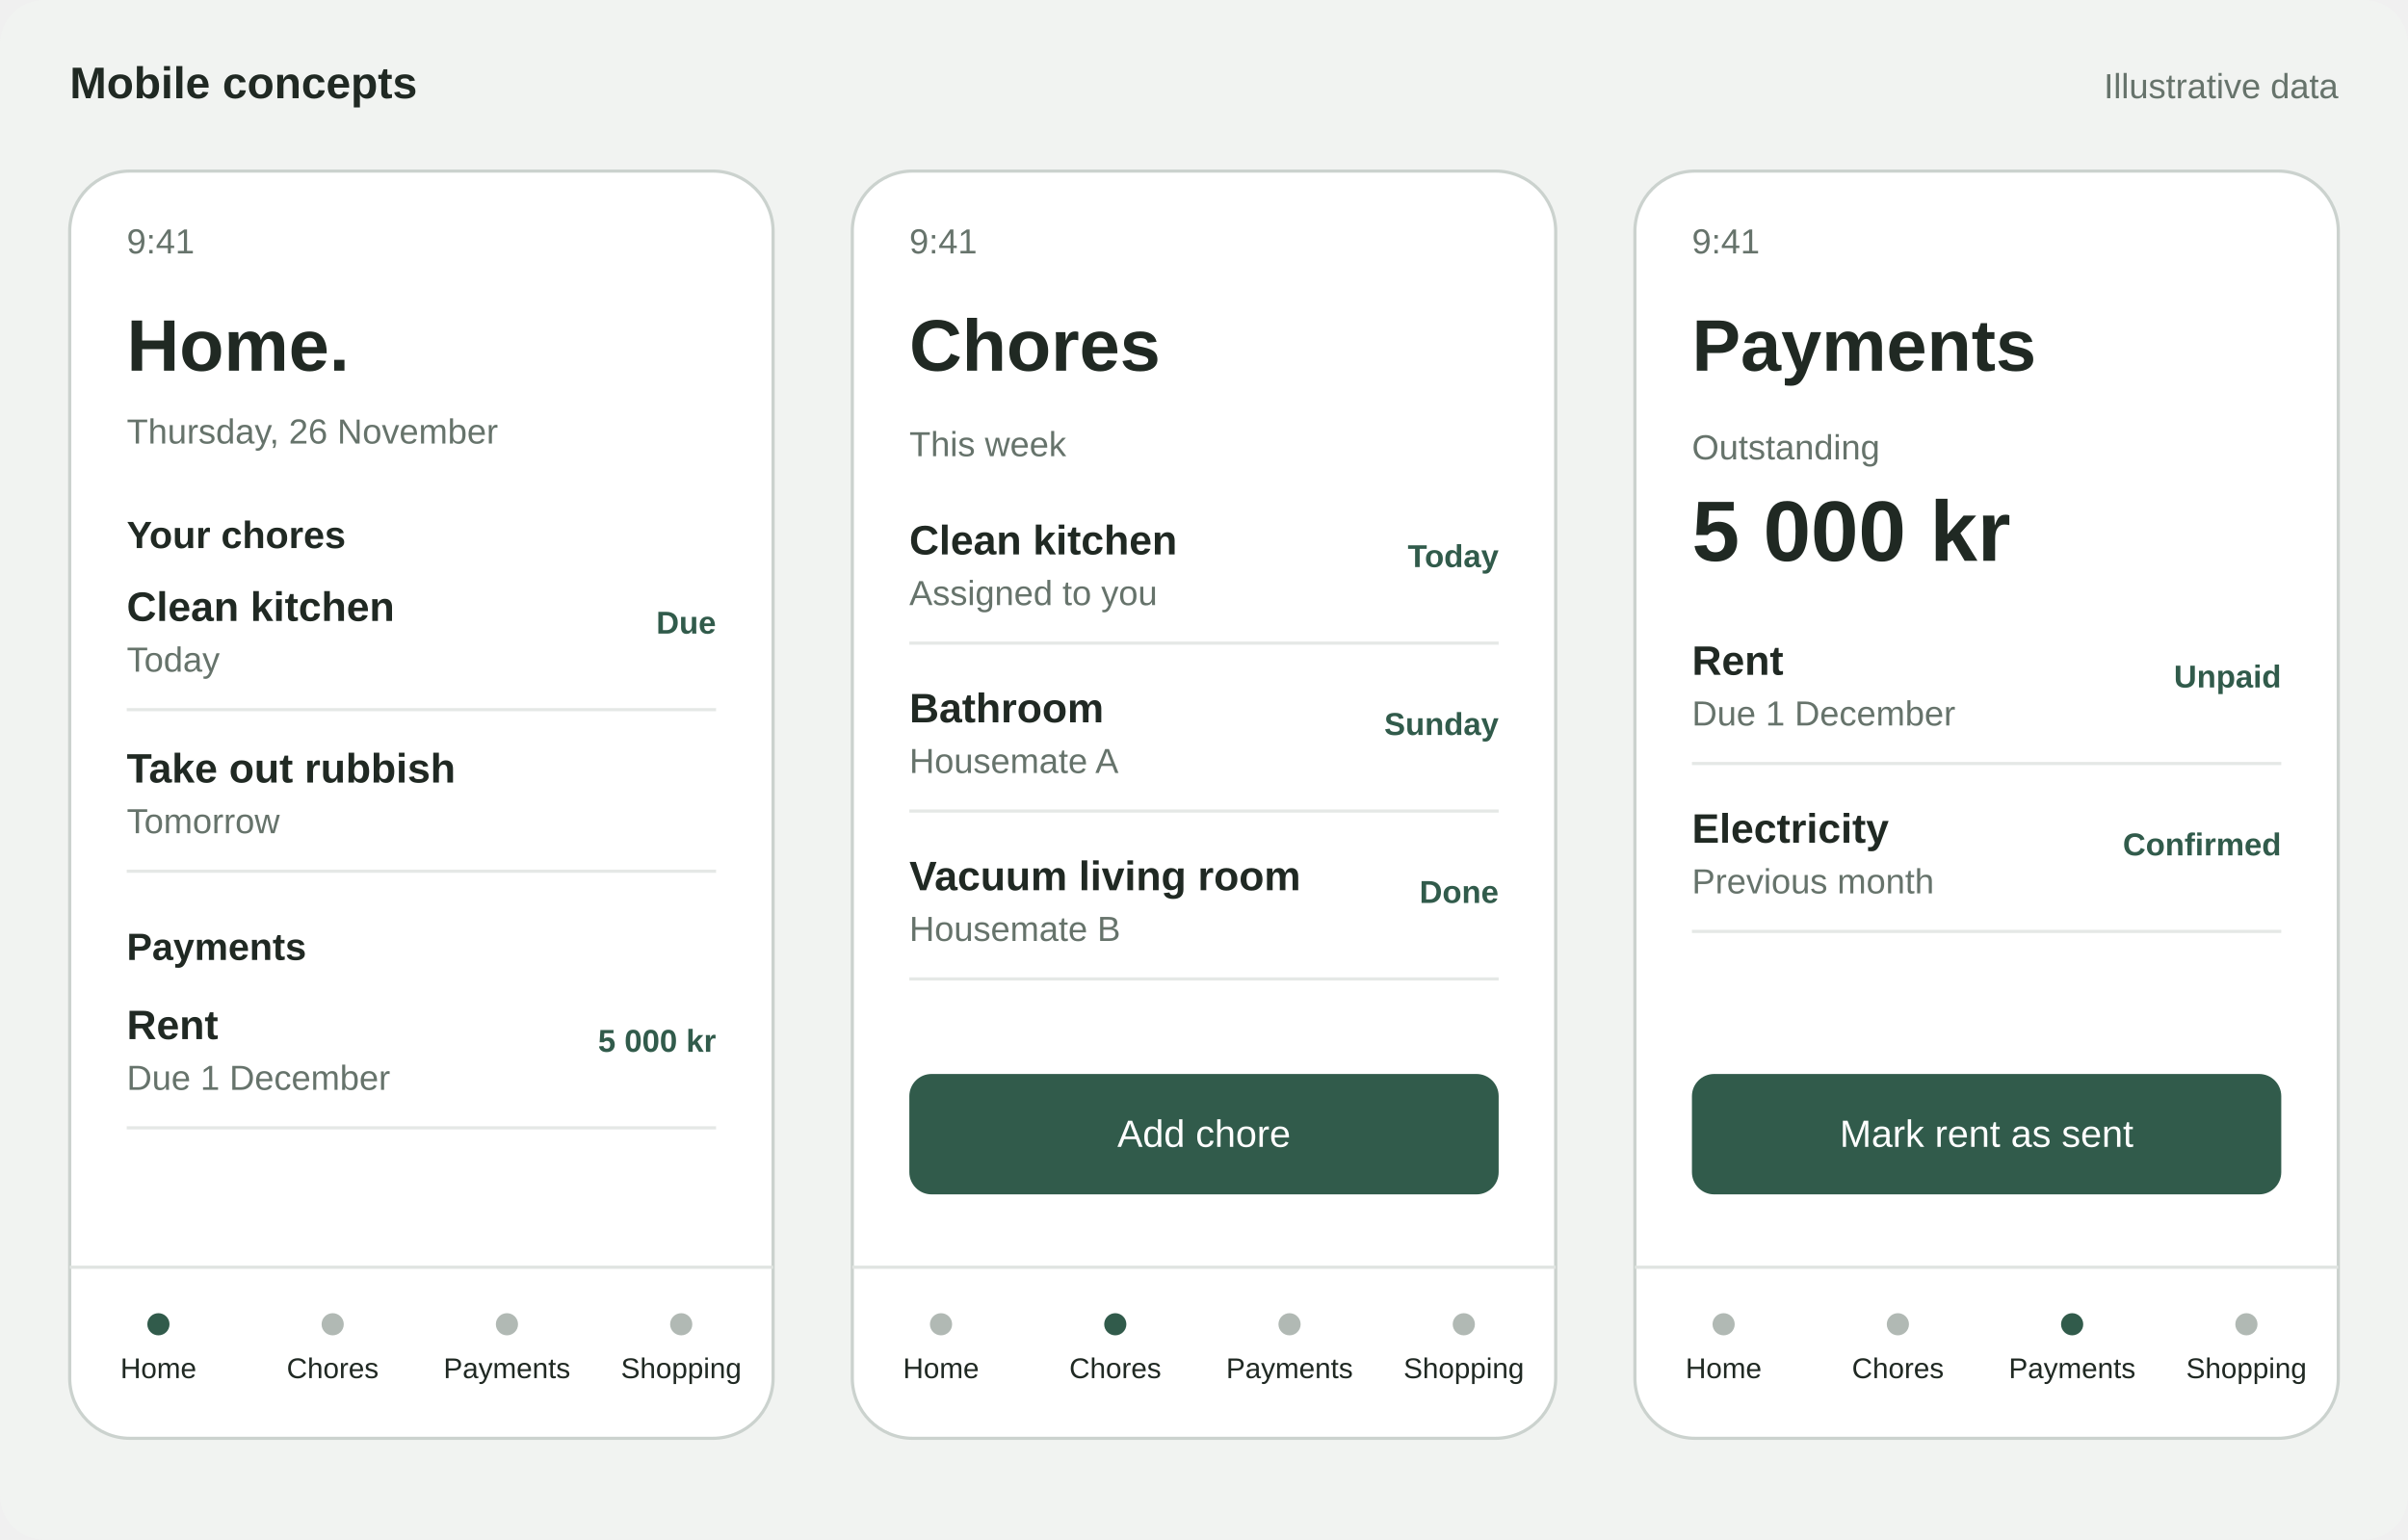
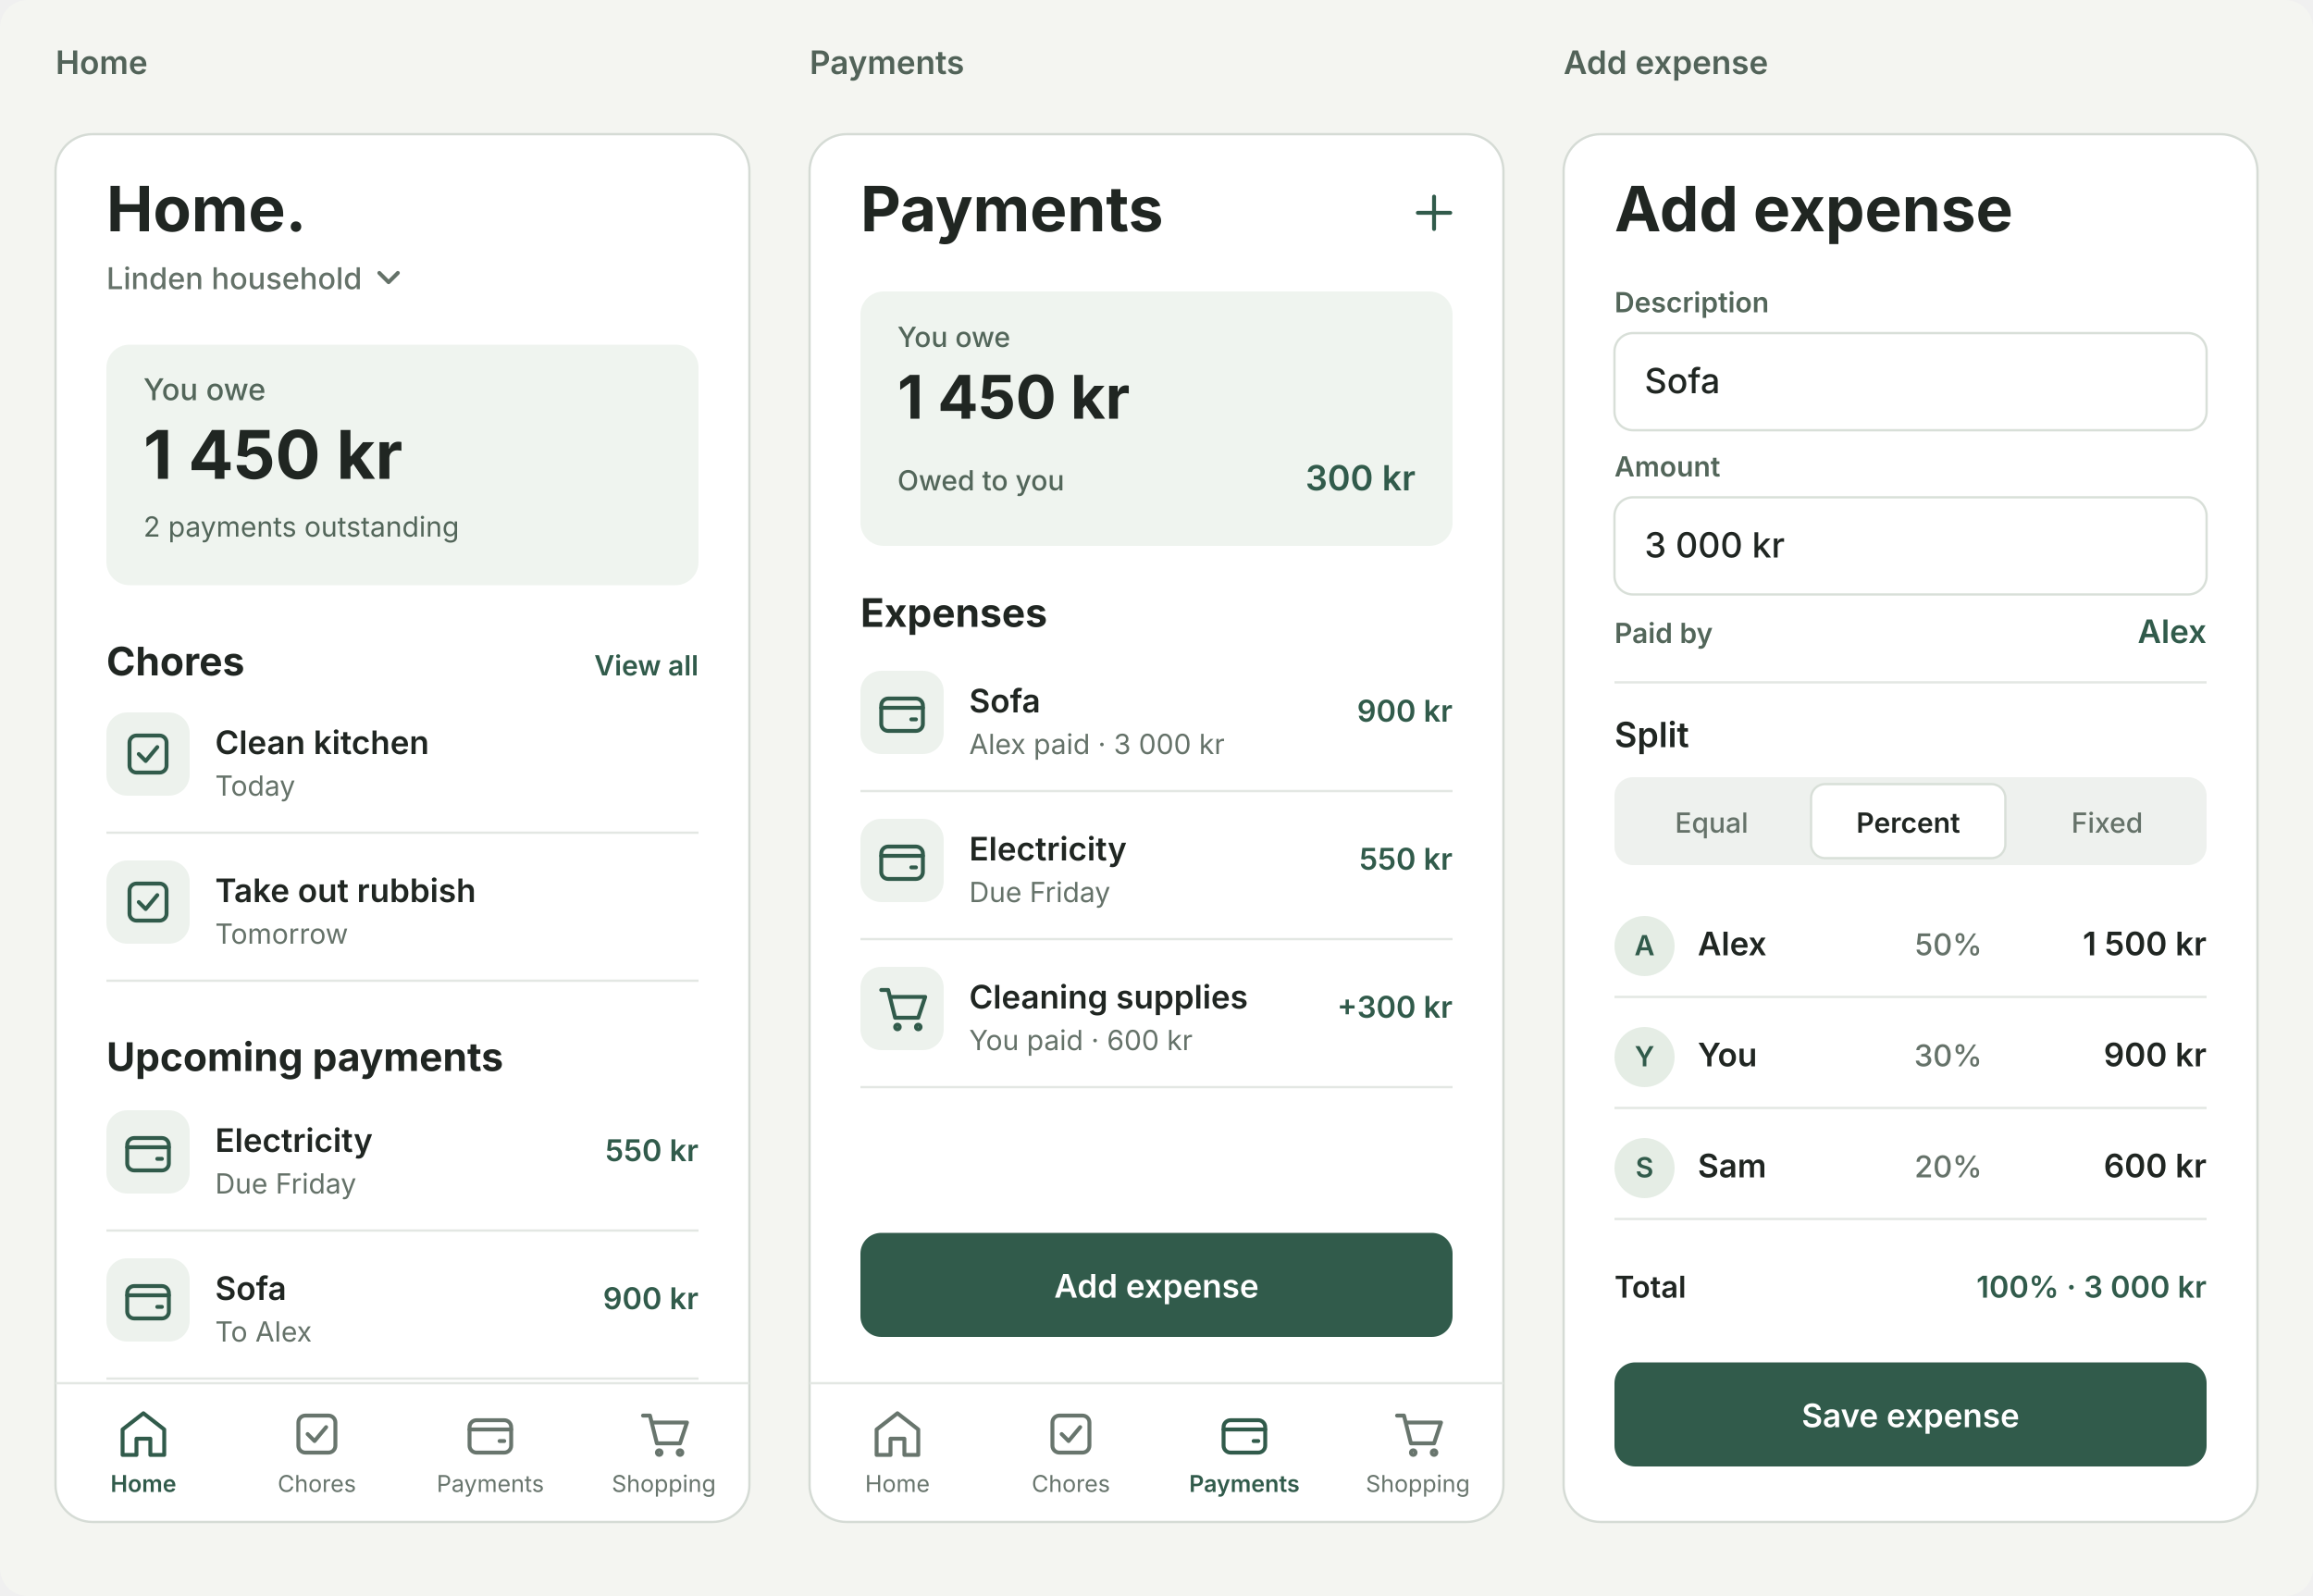
- <svg xmlns="http://www.w3.org/2000/svg" width="760" height="486" viewBox="0 0 760 486">
-   <style>text{font-family:Arial,sans-serif;fill:#202923}.heading{font-size:23px;font-weight:700}.label{font-size:13px;font-weight:600}.small{font-size:11px;fill:#66736b}.status{font-size:10px;fill:#315b4b;font-weight:600}.section{font-size:12px;font-weight:700}</style>
-   <rect width="760" height="486" rx="14" fill="#f1f3f1" />
-   <text x="22" y="31" font-size="14" font-weight="600">Mobile concepts</text>
-   <text x="738" y="31" text-anchor="end" class="small">Illustrative data</text>
-   <g transform="translate(22 54)">
-     <rect width="222" height="400" rx="19" fill="#fff" stroke="#cbd2ce" />
-     <text x="18" y="26" class="small">9:41</text>
-     <text x="18" y="63" class="heading">Home.</text>
-     <text x="18" y="86" class="small">Thursday, 26 November</text>
-     <text x="18" y="119" class="section">Your chores</text>
-     <text x="18" y="142" class="label">Clean kitchen</text>
-     <text x="18" y="158" class="small">Today</text>
-     <text x="204" y="146" class="status" text-anchor="end">Due</text>
-     <path d="M18 170H204" stroke="#e5e8e6" />
-     <text x="18" y="193" class="label">Take out rubbish</text>
-     <text x="18" y="209" class="small">Tomorrow</text>
-     <text x="204" y="197" class="status" text-anchor="end" />
-     <path d="M18 221H204" stroke="#e5e8e6" />
-     <text x="18" y="249" class="section">Payments</text>
-     <text x="18" y="274" class="label">Rent</text>
-     <text x="18" y="290" class="small">Due 1 December</text>
-     <text x="204" y="278" class="status" text-anchor="end">5 000 kr</text>
-     <path d="M18 302H204" stroke="#e5e8e6" />
-     <path d="M0 346H222" stroke="#e0e4e1" />
-     <g transform="translate(28 364)">
-       <circle r="3.5" fill="#315b4b" />
-       <text text-anchor="middle" y="17" font-size="9" fill="#315b4b">Home</text>
+ <svg xmlns="http://www.w3.org/2000/svg" width="1000" height="690" viewBox="0 0 1000 690" role="img" aria-label="Home, payments and shared expense editor concepts">
+   <g font-family="Inter, -apple-system, BlinkMacSystemFont, Segoe UI, Arial, sans-serif">
+     <rect x="0" y="0" width="1000" height="690" rx="12" fill="#f4f5f1" stroke="none" />
+     <text x="24" y="32" font-size="14" font-weight="600" fill="#526359" text-anchor="start">Home</text>
+     <text x="350" y="32" font-size="14" font-weight="600" fill="#526359" text-anchor="start">Payments</text>
+     <text x="676" y="32" font-size="14" font-weight="600" fill="#526359" text-anchor="start">Add expense</text>
+     <g transform="translate(24,58)">
+       <rect x="0" y="0" width="300" height="600" rx="16" fill="#fff" stroke="#d5dbd5" />
+       <text x="22" y="42" font-size="27" font-weight="700" fill="#202622" text-anchor="start">Home.</text>
+       <text x="22" y="67" font-size="13" font-weight="500" fill="#657269" text-anchor="start">Linden household</text>
+       <g transform="translate(133 51)" fill="none" stroke="#657269" stroke-width="1.7" stroke-linecap="round" stroke-linejoin="round">
+         <path d="m7 9 4 4 4-4" />
+       </g>
+       <rect x="22" y="91" width="256" height="104" rx="10" fill="#eff4ef" stroke="none" />
+       <text x="38" y="115" font-size="13" font-weight="500" fill="#53665a" text-anchor="start">You owe</text>
+       <text x="38" y="149" font-size="29" font-weight="700" fill="#202622" text-anchor="start">1 450 kr</text>
+       <text x="38" y="174" font-size="12" font-weight="400" fill="#53665a" text-anchor="start">2 payments outstanding</text>
+       <text x="22" y="234" font-size="17" font-weight="700" fill="#202622" text-anchor="start">Chores</text>
+       <text x="278" y="234" font-size="12" font-weight="600" fill="#315b4b" text-anchor="end">View all</text>
+       <rect x="22" y="250" width="36" height="36" rx="9" fill="#edf2ed" stroke="none" />
+       <g transform="translate(29 257)" fill="none" stroke="#315b4b" stroke-width="1.7" stroke-linecap="round" stroke-linejoin="round">
+         <rect x="3" y="3" width="16" height="16" rx="3" />
+         <path d="m7 11 3 3 5-6" />
+       </g>
+       <text x="69" y="268" font-size="14" font-weight="600" fill="#202622" text-anchor="start">Clean kitchen</text>
+       <text x="69" y="286" font-size="12" font-weight="400" fill="#657269" text-anchor="start">Today</text>
+       <text x="278" y="272" font-size="13" font-weight="600" fill="#315b4b" text-anchor="end" />
+       <path d="M22 302H278" stroke="#e3e7e3" />
+       <rect x="22" y="314" width="36" height="36" rx="9" fill="#edf2ed" stroke="none" />
+       <g transform="translate(29 321)" fill="none" stroke="#315b4b" stroke-width="1.7" stroke-linecap="round" stroke-linejoin="round">
+         <rect x="3" y="3" width="16" height="16" rx="3" />
+         <path d="m7 11 3 3 5-6" />
+       </g>
+       <text x="69" y="332" font-size="14" font-weight="600" fill="#202622" text-anchor="start">Take out rubbish</text>
+       <text x="69" y="350" font-size="12" font-weight="400" fill="#657269" text-anchor="start">Tomorrow</text>
+       <text x="278" y="336" font-size="13" font-weight="600" fill="#315b4b" text-anchor="end" />
+       <path d="M22 366H278" stroke="#e3e7e3" />
+       <text x="22" y="405" font-size="17" font-weight="700" fill="#202622" text-anchor="start">Upcoming payments</text>
+       <rect x="22" y="422" width="36" height="36" rx="9" fill="#edf2ed" stroke="none" />
+       <g transform="translate(29 429)" fill="none" stroke="#315b4b" stroke-width="1.7" stroke-linecap="round" stroke-linejoin="round">
+         <rect x="2" y="5" width="18" height="14" rx="3" />
+         <path d="M2 9H20M15 14h2" />
+       </g>
+       <text x="69" y="440" font-size="14" font-weight="600" fill="#202622" text-anchor="start">Electricity</text>
+       <text x="69" y="458" font-size="12" font-weight="400" fill="#657269" text-anchor="start">Due Friday</text>
+       <text x="278" y="444" font-size="13" font-weight="600" fill="#315b4b" text-anchor="end">550 kr</text>
+       <path d="M22 474H278" stroke="#e3e7e3" />
+       <rect x="22" y="486" width="36" height="36" rx="9" fill="#edf2ed" stroke="none" />
+       <g transform="translate(29 493)" fill="none" stroke="#315b4b" stroke-width="1.7" stroke-linecap="round" stroke-linejoin="round">
+         <rect x="2" y="5" width="18" height="14" rx="3" />
+         <path d="M2 9H20M15 14h2" />
+       </g>
+       <text x="69" y="504" font-size="14" font-weight="600" fill="#202622" text-anchor="start">Sofa</text>
+       <text x="69" y="522" font-size="12" font-weight="400" fill="#657269" text-anchor="start">To Alex</text>
+       <text x="278" y="508" font-size="13" font-weight="600" fill="#315b4b" text-anchor="end">900 kr</text>
+       <path d="M22 538H278" stroke="#e3e7e3" />
+       <path d="M0 540H300" stroke="#e3e7e3" />
+       <g transform="translate(27 551)" fill="none" stroke="#315b4b" stroke-width="1.7" stroke-linecap="round" stroke-linejoin="round">
+         <path d="M2 9 11 2 20 9V20H14V13H8V20H2Z" />
+       </g>
+       <text x="38" y="587" font-size="10" font-weight="600" fill="#315b4b" text-anchor="middle">Home</text>
+       <g transform="translate(102 551)" fill="none" stroke="#68756d" stroke-width="1.7" stroke-linecap="round" stroke-linejoin="round">
+         <rect x="3" y="3" width="16" height="16" rx="3" />
+         <path d="m7 11 3 3 5-6" />
+       </g>
+       <text x="113" y="587" font-size="10" font-weight="400" fill="#68756d" text-anchor="middle">Chores</text>
+       <g transform="translate(177 551)" fill="none" stroke="#68756d" stroke-width="1.7" stroke-linecap="round" stroke-linejoin="round">
+         <rect x="2" y="5" width="18" height="14" rx="3" />
+         <path d="M2 9H20M15 14h2" />
+       </g>
+       <text x="188" y="587" font-size="10" font-weight="400" fill="#68756d" text-anchor="middle">Payments</text>
+       <g transform="translate(252 551)" fill="none" stroke="#68756d" stroke-width="1.7" stroke-linecap="round" stroke-linejoin="round">
+         <path d="M2 3h3l3 12h10l3-9H6" />
+         <circle cx="9" cy="19" r="1" />
+         <circle cx="18" cy="19" r="1" />
+       </g>
+       <text x="263" y="587" font-size="10" font-weight="400" fill="#68756d" text-anchor="middle">Shopping</text>
    </g>
-     <g transform="translate(83 364)">
-       <circle r="3.5" fill="#b1b9b4" />
-       <text text-anchor="middle" y="17" font-size="9" fill="#65716a">Chores</text>
+     <g transform="translate(350,58)">
+       <rect x="0" y="0" width="300" height="600" rx="16" fill="#fff" stroke="#d5dbd5" />
+       <text x="22" y="42" font-size="27" font-weight="700" fill="#202622" text-anchor="start">Payments</text>
+       <g transform="translate(259 23)" fill="none" stroke="#315b4b" stroke-width="1.7" stroke-linecap="round" stroke-linejoin="round">
+         <path d="M11 4v14M4 11h14" />
+       </g>
+       <rect x="22" y="68" width="256" height="110" rx="10" fill="#eff4ef" stroke="none" />
+       <text x="38" y="92" font-size="12" font-weight="500" fill="#53665a" text-anchor="start">You owe</text>
+       <text x="38" y="123" font-size="26" font-weight="700" fill="#202622" text-anchor="start">1 450 kr</text>
+       <text x="38" y="154" font-size="12" font-weight="500" fill="#53665a" text-anchor="start">Owed to you</text>
+       <text x="262" y="154" font-size="15" font-weight="600" fill="#315b4b" text-anchor="end">300 kr</text>
+       <text x="22" y="213" font-size="17" font-weight="700" fill="#202622" text-anchor="start">Expenses</text>
+       <rect x="22" y="232" width="36" height="36" rx="9" fill="#edf2ed" stroke="none" />
+       <g transform="translate(29 239)" fill="none" stroke="#315b4b" stroke-width="1.7" stroke-linecap="round" stroke-linejoin="round">
+         <rect x="2" y="5" width="18" height="14" rx="3" />
+         <path d="M2 9H20M15 14h2" />
+       </g>
+       <text x="69" y="250" font-size="14" font-weight="600" fill="#202622" text-anchor="start">Sofa</text>
+       <text x="69" y="268" font-size="12" font-weight="400" fill="#657269" text-anchor="start">Alex paid · 3 000 kr</text>
+       <text x="278" y="254" font-size="13" font-weight="600" fill="#315b4b" text-anchor="end">900 kr</text>
+       <path d="M22 284H278" stroke="#e3e7e3" />
+       <rect x="22" y="296" width="36" height="36" rx="9" fill="#edf2ed" stroke="none" />
+       <g transform="translate(29 303)" fill="none" stroke="#315b4b" stroke-width="1.7" stroke-linecap="round" stroke-linejoin="round">
+         <rect x="2" y="5" width="18" height="14" rx="3" />
+         <path d="M2 9H20M15 14h2" />
+       </g>
+       <text x="69" y="314" font-size="14" font-weight="600" fill="#202622" text-anchor="start">Electricity</text>
+       <text x="69" y="332" font-size="12" font-weight="400" fill="#657269" text-anchor="start">Due Friday</text>
+       <text x="278" y="318" font-size="13" font-weight="600" fill="#315b4b" text-anchor="end">550 kr</text>
+       <path d="M22 348H278" stroke="#e3e7e3" />
+       <rect x="22" y="360" width="36" height="36" rx="9" fill="#edf2ed" stroke="none" />
+       <g transform="translate(29 367)" fill="none" stroke="#315b4b" stroke-width="1.7" stroke-linecap="round" stroke-linejoin="round">
+         <path d="M2 3h3l3 12h10l3-9H6" />
+         <circle cx="9" cy="19" r="1" />
+         <circle cx="18" cy="19" r="1" />
+       </g>
+       <text x="69" y="378" font-size="14" font-weight="600" fill="#202622" text-anchor="start">Cleaning supplies</text>
+       <text x="69" y="396" font-size="12" font-weight="400" fill="#657269" text-anchor="start">You paid · 600 kr</text>
+       <text x="278" y="382" font-size="13" font-weight="600" fill="#315b4b" text-anchor="end">+300 kr</text>
+       <path d="M22 412H278" stroke="#e3e7e3" />
+       <rect x="22" y="475" width="256" height="45" rx="9" fill="#315b4b" stroke="none" />
+       <text x="150" y="503" font-size="14" font-weight="600" fill="#fff" text-anchor="middle">Add expense</text>
+       <path d="M0 540H300" stroke="#e3e7e3" />
+       <g transform="translate(27 551)" fill="none" stroke="#68756d" stroke-width="1.7" stroke-linecap="round" stroke-linejoin="round">
+         <path d="M2 9 11 2 20 9V20H14V13H8V20H2Z" />
+       </g>
+       <text x="38" y="587" font-size="10" font-weight="400" fill="#68756d" text-anchor="middle">Home</text>
+       <g transform="translate(102 551)" fill="none" stroke="#68756d" stroke-width="1.7" stroke-linecap="round" stroke-linejoin="round">
+         <rect x="3" y="3" width="16" height="16" rx="3" />
+         <path d="m7 11 3 3 5-6" />
+       </g>
+       <text x="113" y="587" font-size="10" font-weight="400" fill="#68756d" text-anchor="middle">Chores</text>
+       <g transform="translate(177 551)" fill="none" stroke="#315b4b" stroke-width="1.7" stroke-linecap="round" stroke-linejoin="round">
+         <rect x="2" y="5" width="18" height="14" rx="3" />
+         <path d="M2 9H20M15 14h2" />
+       </g>
+       <text x="188" y="587" font-size="10" font-weight="600" fill="#315b4b" text-anchor="middle">Payments</text>
+       <g transform="translate(252 551)" fill="none" stroke="#68756d" stroke-width="1.7" stroke-linecap="round" stroke-linejoin="round">
+         <path d="M2 3h3l3 12h10l3-9H6" />
+         <circle cx="9" cy="19" r="1" />
+         <circle cx="18" cy="19" r="1" />
+       </g>
+       <text x="263" y="587" font-size="10" font-weight="400" fill="#68756d" text-anchor="middle">Shopping</text>
    </g>
-     <g transform="translate(138 364)">
-       <circle r="3.5" fill="#b1b9b4" />
-       <text text-anchor="middle" y="17" font-size="9" fill="#65716a">Payments</text>
-     </g>
-     <g transform="translate(193 364)">
-       <circle r="3.5" fill="#b1b9b4" />
-       <text text-anchor="middle" y="17" font-size="9" fill="#65716a">Shopping</text>
-     </g>
-   </g>
-   <g transform="translate(269 54)">
-     <rect width="222" height="400" rx="19" fill="#fff" stroke="#cbd2ce" />
-     <text x="18" y="26" class="small">9:41</text>
-     <text x="18" y="63" class="heading">Chores</text>
-     <text x="18" y="90" class="small">This week</text>
-     <text x="18" y="121" class="label">Clean kitchen</text>
-     <text x="18" y="137" class="small">Assigned to you</text>
-     <text x="204" y="125" class="status" text-anchor="end">Today</text>
-     <path d="M18 149H204" stroke="#e5e8e6" />
-     <text x="18" y="174" class="label">Bathroom</text>
-     <text x="18" y="190" class="small">Housemate A</text>
-     <text x="204" y="178" class="status" text-anchor="end">Sunday</text>
-     <path d="M18 202H204" stroke="#e5e8e6" />
-     <text x="18" y="227" class="label">Vacuum living room</text>
-     <text x="18" y="243" class="small">Housemate B</text>
-     <text x="204" y="231" class="status" text-anchor="end">Done</text>
-     <path d="M18 255H204" stroke="#e5e8e6" />
-     <rect x="18" y="285" width="186" height="38" rx="7" fill="#315b4b" />
-     <text x="111" y="308" text-anchor="middle" fill="#ffffff" style="fill:#fff;font-size:12px">Add chore</text>
-     <path d="M0 346H222" stroke="#e0e4e1" />
-     <g transform="translate(28 364)">
-       <circle r="3.5" fill="#b1b9b4" />
-       <text text-anchor="middle" y="17" font-size="9" fill="#65716a">Home</text>
-     </g>
-     <g transform="translate(83 364)">
-       <circle r="3.5" fill="#315b4b" />
-       <text text-anchor="middle" y="17" font-size="9" fill="#315b4b">Chores</text>
-     </g>
-     <g transform="translate(138 364)">
-       <circle r="3.5" fill="#b1b9b4" />
-       <text text-anchor="middle" y="17" font-size="9" fill="#65716a">Payments</text>
-     </g>
-     <g transform="translate(193 364)">
-       <circle r="3.5" fill="#b1b9b4" />
-       <text text-anchor="middle" y="17" font-size="9" fill="#65716a">Shopping</text>
-     </g>
-   </g>
-   <g transform="translate(516 54)">
-     <rect width="222" height="400" rx="19" fill="#fff" stroke="#cbd2ce" />
-     <text x="18" y="26" class="small">9:41</text>
-     <text x="18" y="63" class="heading">Payments</text>
-     <text x="18" y="91" class="small">Outstanding</text>
-     <text x="18" y="123" font-size="27" font-weight="700">5 000 kr</text>
-     <text x="18" y="159" class="label">Rent</text>
-     <text x="18" y="175" class="small">Due 1 December</text>
-     <text x="204" y="163" class="status" text-anchor="end">Unpaid</text>
-     <path d="M18 187H204" stroke="#e5e8e6" />
-     <text x="18" y="212" class="label">Electricity</text>
-     <text x="18" y="228" class="small">Previous month</text>
-     <text x="204" y="216" class="status" text-anchor="end">Confirmed</text>
-     <path d="M18 240H204" stroke="#e5e8e6" />
-     <rect x="18" y="285" width="186" height="38" rx="7" fill="#315b4b" />
-     <text x="111" y="308" text-anchor="middle" style="fill:#fff;font-size:12px">Mark rent as sent</text>
-     <path d="M0 346H222" stroke="#e0e4e1" />
-     <g transform="translate(28 364)">
-       <circle r="3.5" fill="#b1b9b4" />
-       <text text-anchor="middle" y="17" font-size="9" fill="#65716a">Home</text>
-     </g>
-     <g transform="translate(83 364)">
-       <circle r="3.5" fill="#b1b9b4" />
-       <text text-anchor="middle" y="17" font-size="9" fill="#65716a">Chores</text>
-     </g>
-     <g transform="translate(138 364)">
-       <circle r="3.5" fill="#315b4b" />
-       <text text-anchor="middle" y="17" font-size="9" fill="#315b4b">Payments</text>
-     </g>
-     <g transform="translate(193 364)">
-       <circle r="3.5" fill="#b1b9b4" />
-       <text text-anchor="middle" y="17" font-size="9" fill="#65716a">Shopping</text>
+     <g transform="translate(676,58)">
+       <rect x="0" y="0" width="300" height="600" rx="16" fill="#fff" stroke="#d5dbd5" />
+       <text x="22" y="42" font-size="27" font-weight="700" fill="#202622" text-anchor="start">Add expense</text>
+       <text x="22" y="77" font-size="12" font-weight="600" fill="#53665a" text-anchor="start">Description</text>
+       <rect x="22" y="86" width="256" height="42" rx="8" fill="#fff" stroke="#d8dfd8" />
+       <text x="35" y="112" font-size="15" font-weight="500" fill="#202622" text-anchor="start">Sofa</text>
+       <text x="22" y="148" font-size="12" font-weight="600" fill="#53665a" text-anchor="start">Amount</text>
+       <rect x="22" y="157" width="256" height="42" rx="8" fill="#fff" stroke="#d8dfd8" />
+       <text x="35" y="183" font-size="15" font-weight="500" fill="#202622" text-anchor="start">3 000 kr</text>
+       <text x="22" y="220" font-size="12" font-weight="600" fill="#53665a" text-anchor="start">Paid by</text>
+       <text x="278" y="220" font-size="14" font-weight="600" fill="#315b4b" text-anchor="end">Alex</text>
+       <path d="M22 237H278" stroke="#e3e7e3" />
+       <text x="22" y="265" font-size="15" font-weight="600" fill="#202622" text-anchor="start">Split</text>
+       <rect x="22" y="278" width="256" height="38" rx="8" fill="#eef1ee" stroke="none" />
+       <rect x="107" y="281" width="84" height="32" rx="6" fill="#fff" stroke="#d8dfd8" />
+       <text x="64" y="302" font-size="12" font-weight="500" fill="#657269" text-anchor="middle">Equal</text>
+       <text x="149" y="302" font-size="12" font-weight="600" fill="#202622" text-anchor="middle">Percent</text>
+       <text x="235" y="302" font-size="12" font-weight="500" fill="#657269" text-anchor="middle">Fixed</text>
+       <rect x="22" y="338" width="26" height="26" rx="13" fill="#e5ede5" stroke="none" />
+       <text x="35" y="355" font-size="12" font-weight="600" fill="#315b4b" text-anchor="middle">A</text>
+       <text x="58" y="355" font-size="14" font-weight="600" fill="#202622" text-anchor="start">Alex</text>
+       <text x="181" y="355" font-size="13" font-weight="500" fill="#657269" text-anchor="end">50%</text>
+       <text x="278" y="355" font-size="14" font-weight="600" fill="#202622" text-anchor="end">1 500 kr</text>
+       <path d="M22 373H278" stroke="#e3e7e3" />
+       <rect x="22" y="386" width="26" height="26" rx="13" fill="#e5ede5" stroke="none" />
+       <text x="35" y="403" font-size="12" font-weight="600" fill="#315b4b" text-anchor="middle">Y</text>
+       <text x="58" y="403" font-size="14" font-weight="600" fill="#202622" text-anchor="start">You</text>
+       <text x="181" y="403" font-size="13" font-weight="500" fill="#657269" text-anchor="end">30%</text>
+       <text x="278" y="403" font-size="14" font-weight="600" fill="#202622" text-anchor="end">900 kr</text>
+       <path d="M22 421H278" stroke="#e3e7e3" />
+       <rect x="22" y="434" width="26" height="26" rx="13" fill="#e5ede5" stroke="none" />
+       <text x="35" y="451" font-size="12" font-weight="600" fill="#315b4b" text-anchor="middle">S</text>
+       <text x="58" y="451" font-size="14" font-weight="600" fill="#202622" text-anchor="start">Sam</text>
+       <text x="181" y="451" font-size="13" font-weight="500" fill="#657269" text-anchor="end">20%</text>
+       <text x="278" y="451" font-size="14" font-weight="600" fill="#202622" text-anchor="end">600 kr</text>
+       <path d="M22 469H278" stroke="#e3e7e3" />
+       <text x="22" y="503" font-size="13" font-weight="600" fill="#202622" text-anchor="start">Total</text>
+       <text x="278" y="503" font-size="13" font-weight="600" fill="#315b4b" text-anchor="end">100% · 3 000 kr</text>
+       <rect x="22" y="531" width="256" height="45" rx="9" fill="#315b4b" stroke="none" />
+       <text x="150" y="559" font-size="14" font-weight="600" fill="#fff" text-anchor="middle">Save expense</text>
    </g>
  </g>
</svg>
